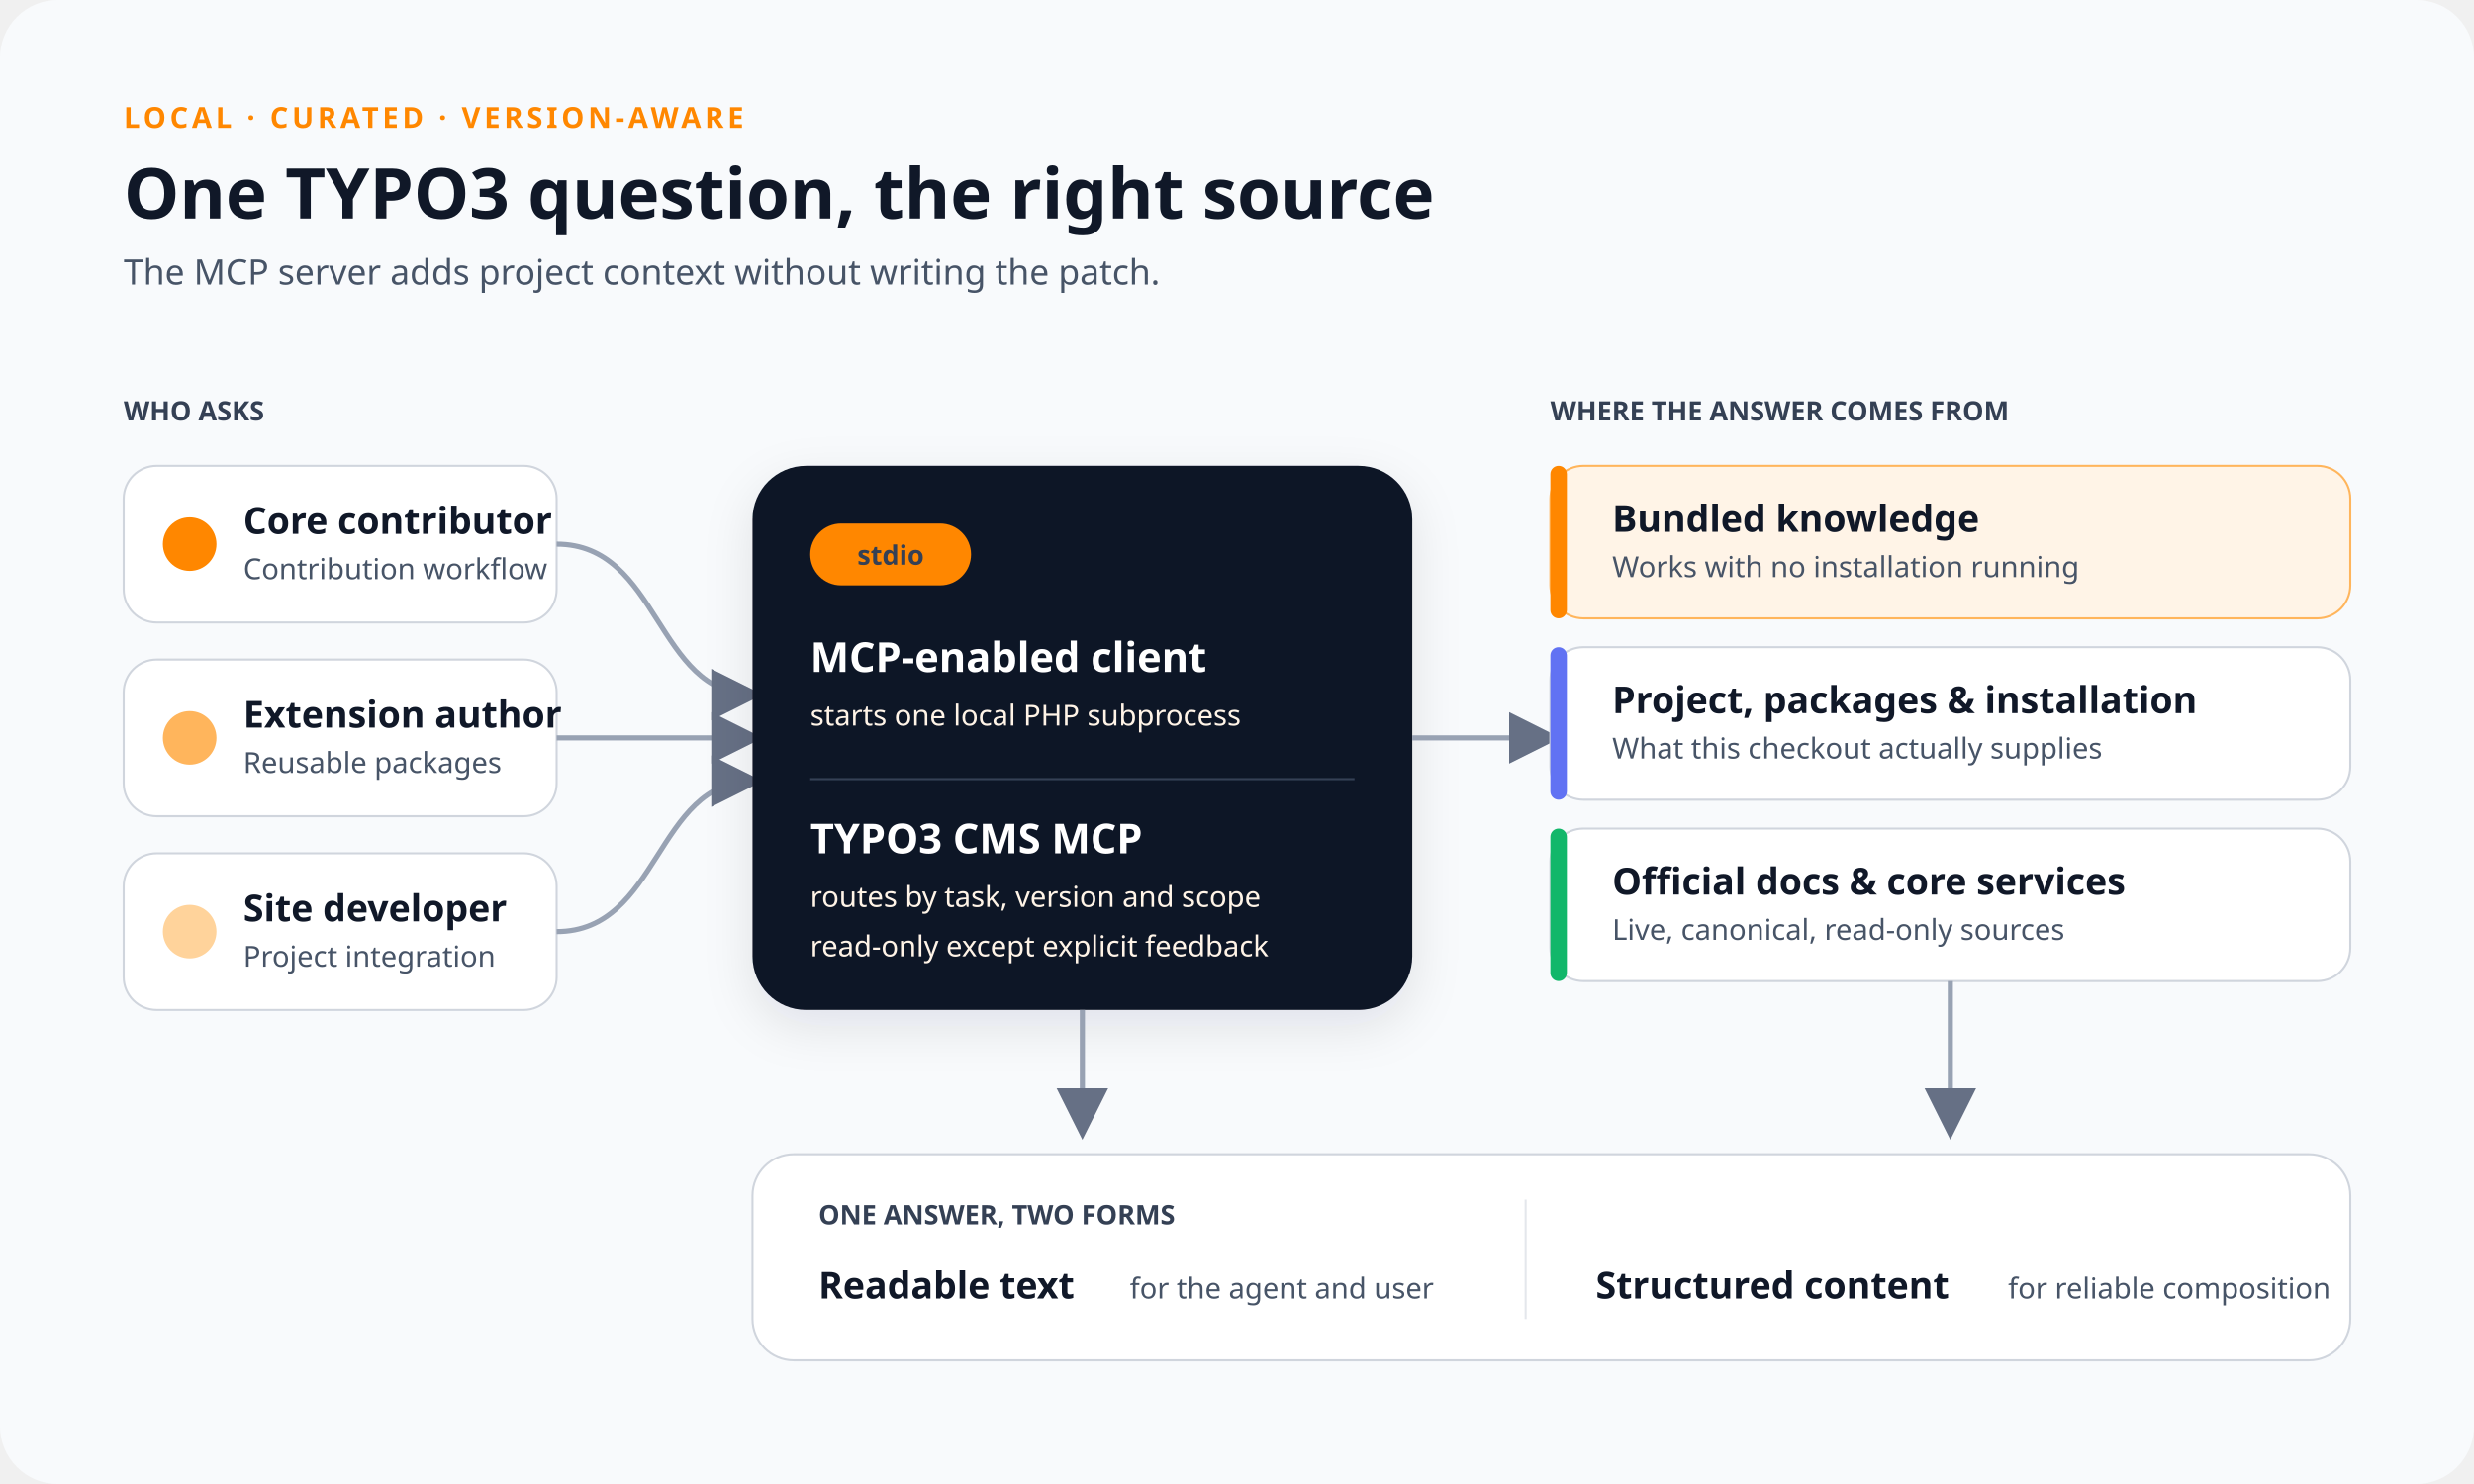
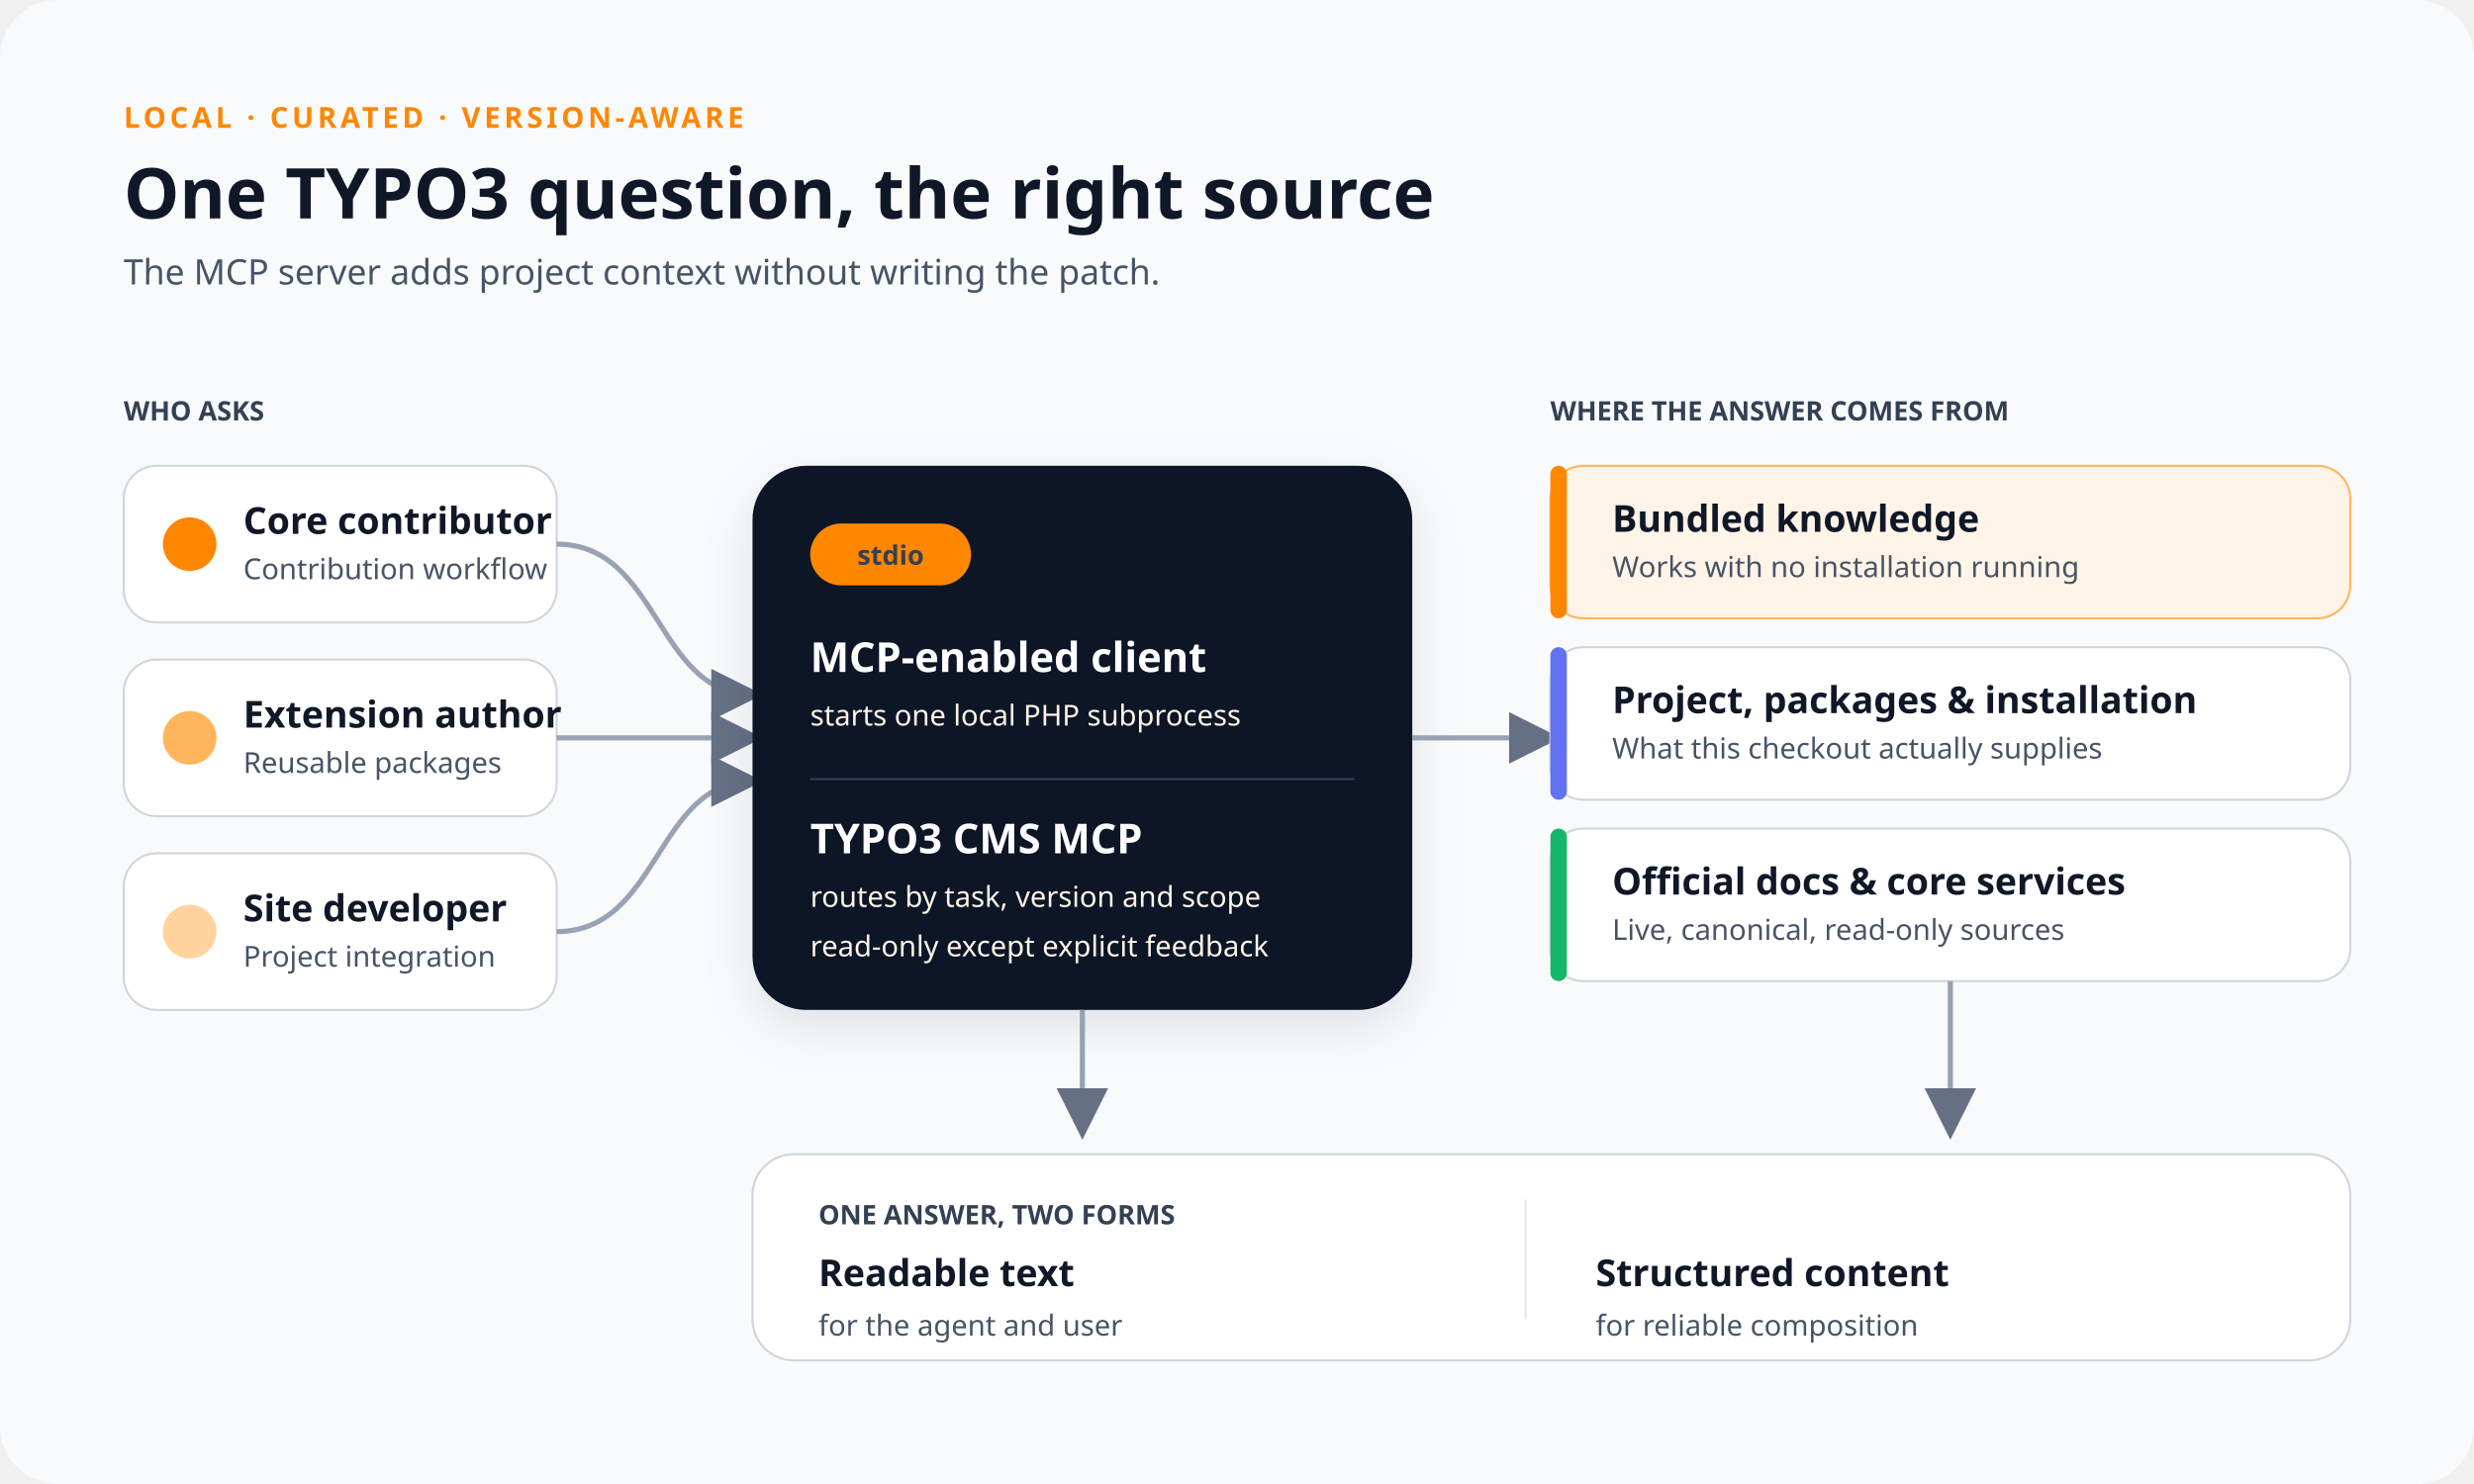
<svg xmlns="http://www.w3.org/2000/svg" width="1200" height="720" viewBox="0 0 1200 720" role="img" aria-labelledby="title description">
  <defs>
    <filter id="shadow" x="-20%" y="-20%" width="140%" height="140%">
      <feDropShadow dx="0" dy="8" stdDeviation="12" flood-color="#101828" flood-opacity="0.10" />
    </filter>
    <marker id="arrow" markerWidth="10" markerHeight="10" refX="8" refY="5" orient="auto" markerUnits="strokeWidth">
      <path d="M0 0 10 5 0 10Z" fill="#667085" />
    </marker>
    <style>
      .eyebrow { font: 700 14px system-ui, sans-serif; letter-spacing: 1.8px; fill: #ff8700; }
      .title { font: 700 34px system-ui, sans-serif; fill: #101828; }
      .subtitle { font: 400 17px system-ui, sans-serif; fill: #475467; }
      .label { font: 700 18px system-ui, sans-serif; fill: #101828; }
      .copy { font: 400 14px system-ui, sans-serif; fill: #475467; }
      .small { font: 600 13px system-ui, sans-serif; fill: #344054; }
      .whiteLabel { font: 700 20px system-ui, sans-serif; fill: white; }
      .whiteCopy { font: 400 14px system-ui, sans-serif; fill: #fff4e7; }
      .line { fill: none; stroke: #98a2b3; stroke-width: 2.5; marker-end: url(#arrow); }
    </style>
  </defs>
  <rect width="1200" height="720" rx="28" fill="#f8fafc" />
  <text x="60" y="62" class="eyebrow">LOCAL · CURATED · VERSION-AWARE</text>
  <text x="60" y="106" class="title">One TYPO3 question, the right source</text>
  <text x="60" y="138" class="subtitle">The MCP server adds project context without writing the patch.</text>
  <g aria-label="Audiences">
    <text x="60" y="204" class="small">WHO ASKS</text>
    <rect x="60" y="226" width="210" height="76" rx="16" fill="#ffffff" stroke="#d0d5dd" />
    <circle cx="92" cy="264" r="13" fill="#ff8700" />
    <text x="118" y="259" class="label">Core contributor</text>
    <text x="118" y="281" class="copy">Contribution workflow</text>
    <rect x="60" y="320" width="210" height="76" rx="16" fill="#ffffff" stroke="#d0d5dd" />
    <circle cx="92" cy="358" r="13" fill="#ffb55c" />
    <text x="118" y="353" class="label">Extension author</text>
    <text x="118" y="375" class="copy">Reusable packages</text>
    <rect x="60" y="414" width="210" height="76" rx="16" fill="#ffffff" stroke="#d0d5dd" />
    <circle cx="92" cy="452" r="13" fill="#ffd39b" />
    <text x="118" y="447" class="label">Site developer</text>
    <text x="118" y="469" class="copy">Project integration</text>
  </g>
  <path d="M270 264 C320 264 318 337 365 337" class="line" />
  <path d="M270 358 H365" class="line" />
  <path d="M270 452 C320 452 318 379 365 379" class="line" />
  <g filter="url(#shadow)" aria-label="Local server">
    <rect x="365" y="226" width="320" height="264" rx="26" fill="#101828" />
    <rect x="393" y="254" width="78" height="30" rx="15" fill="#ff8700" />
    <text x="432" y="274" text-anchor="middle" class="small" fill="#101828">stdio</text>
    <text x="393" y="326" class="whiteLabel">MCP-enabled client</text>
    <text x="393" y="352" class="whiteCopy">starts one local PHP subprocess</text>
    <path d="M393 378 H657" stroke="#344054" />
    <text x="393" y="414" class="whiteLabel">TYPO3 CMS MCP</text>
    <text x="393" y="440" class="whiteCopy">routes by task, version and scope</text>
    <text x="393" y="464" class="whiteCopy">read-only except explicit feedback</text>
  </g>
  <path d="M685 358 H752" class="line" />
  <g aria-label="Answer sources">
    <text x="752" y="204" class="small">WHERE THE ANSWER COMES FROM</text>
    <rect x="752" y="226" width="388" height="74" rx="16" fill="#fff4e7" stroke="#ffb55c" />
    <rect x="752" y="226" width="8" height="74" rx="4" fill="#ff8700" />
    <text x="782" y="258" class="label">Bundled knowledge</text>
    <text x="782" y="280" class="copy">Works with no installation running</text>
    <rect x="752" y="314" width="388" height="74" rx="16" fill="#ffffff" stroke="#d0d5dd" />
    <rect x="752" y="314" width="8" height="74" rx="4" fill="#6172f3" />
    <text x="782" y="346" class="label">Project, packages &amp; installation</text>
    <text x="782" y="368" class="copy">What this checkout actually supplies</text>
    <rect x="752" y="402" width="388" height="74" rx="16" fill="#ffffff" stroke="#d0d5dd" />
    <rect x="752" y="402" width="8" height="74" rx="4" fill="#12b76a" />
    <text x="782" y="434" class="label">Official docs &amp; core services</text>
    <text x="782" y="456" class="copy">Live, canonical, read-only sources</text>
  </g>
  <g aria-label="Answer format">
    <rect x="365" y="560" width="775" height="100" rx="20" fill="#ffffff" stroke="#d0d5dd" />
    <text x="397" y="594" class="small">ONE ANSWER, TWO FORMS</text>
-     <text x="397" y="630" class="label">Readable text</text>
-     <text x="548" y="630" class="copy">for the agent and user</text>
+     <text x="397" y="624" class="label">Readable text</text>
+     <text x="397" y="648" class="copy">for the agent and user</text>
    <path d="M740 582 V640" stroke="#e4e7ec" />
-     <text x="774" y="630" class="label">Structured content</text>
-     <text x="974" y="630" class="copy">for reliable composition</text>
+     <text x="774" y="624" class="label">Structured content</text>
+     <text x="774" y="648" class="copy">for reliable composition</text>
  </g>
  <path d="M525 490 V548" class="line" />
  <path d="M946 476 V548" class="line" />
</svg>
